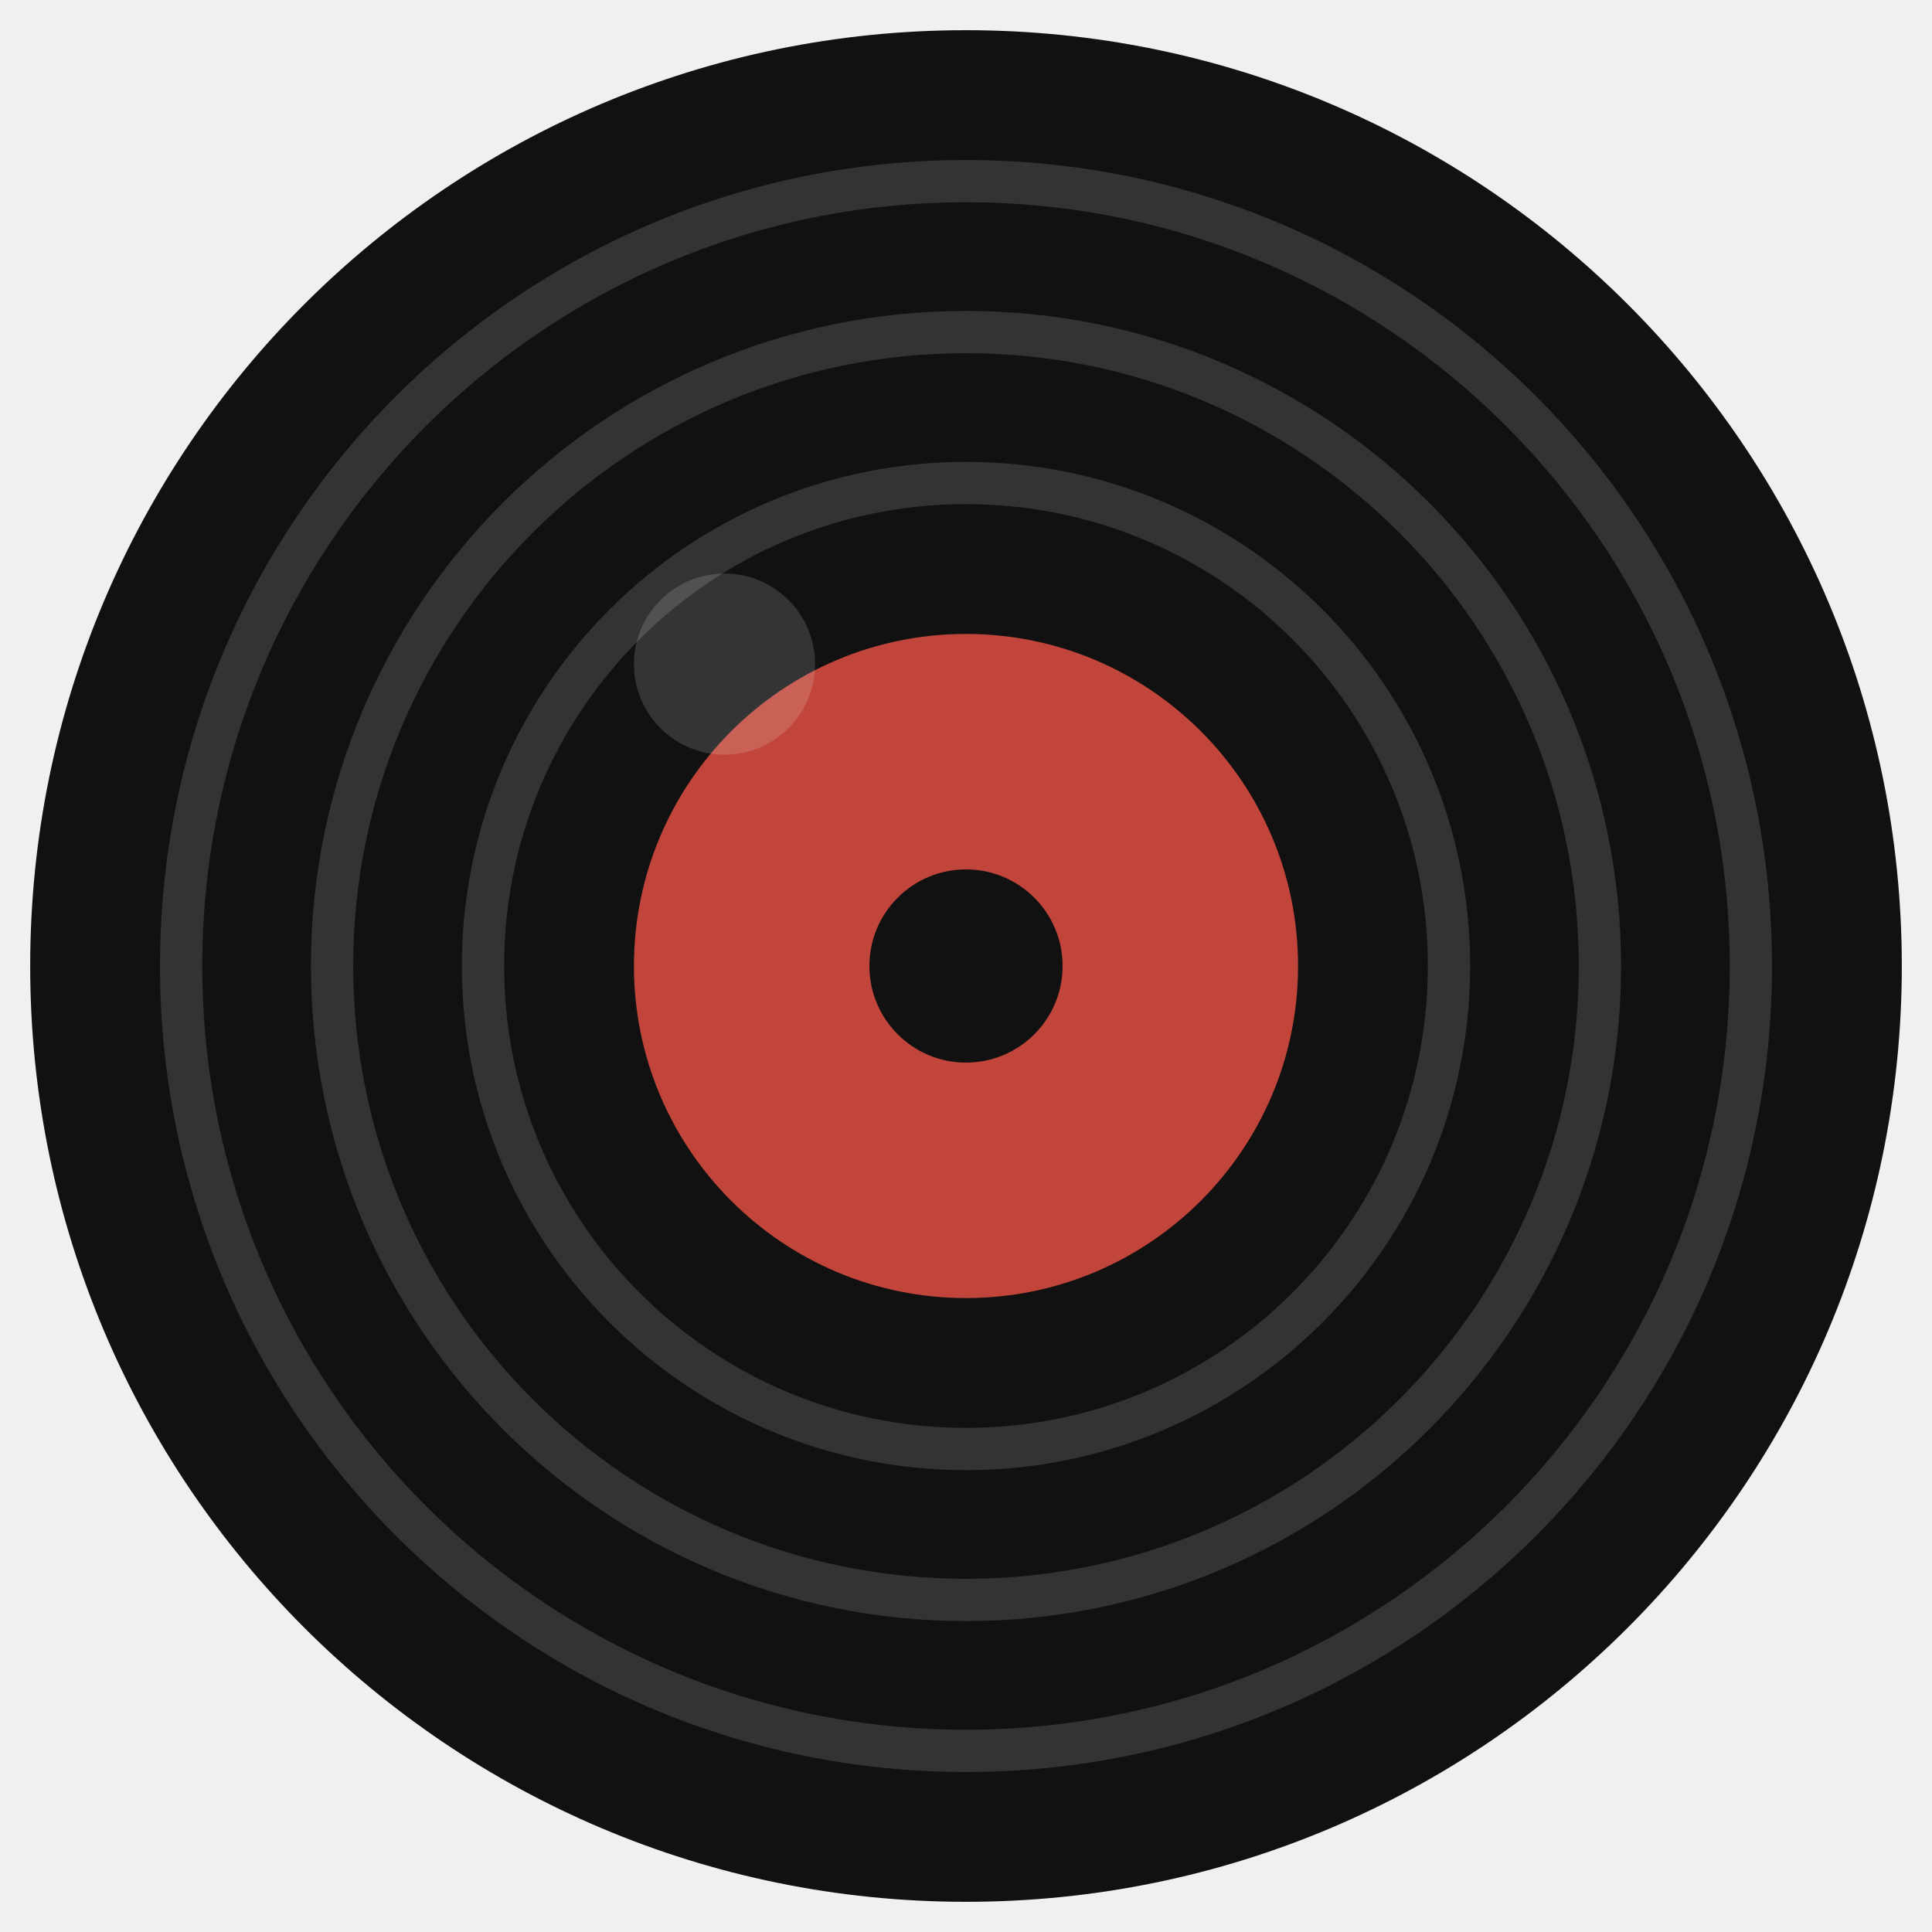
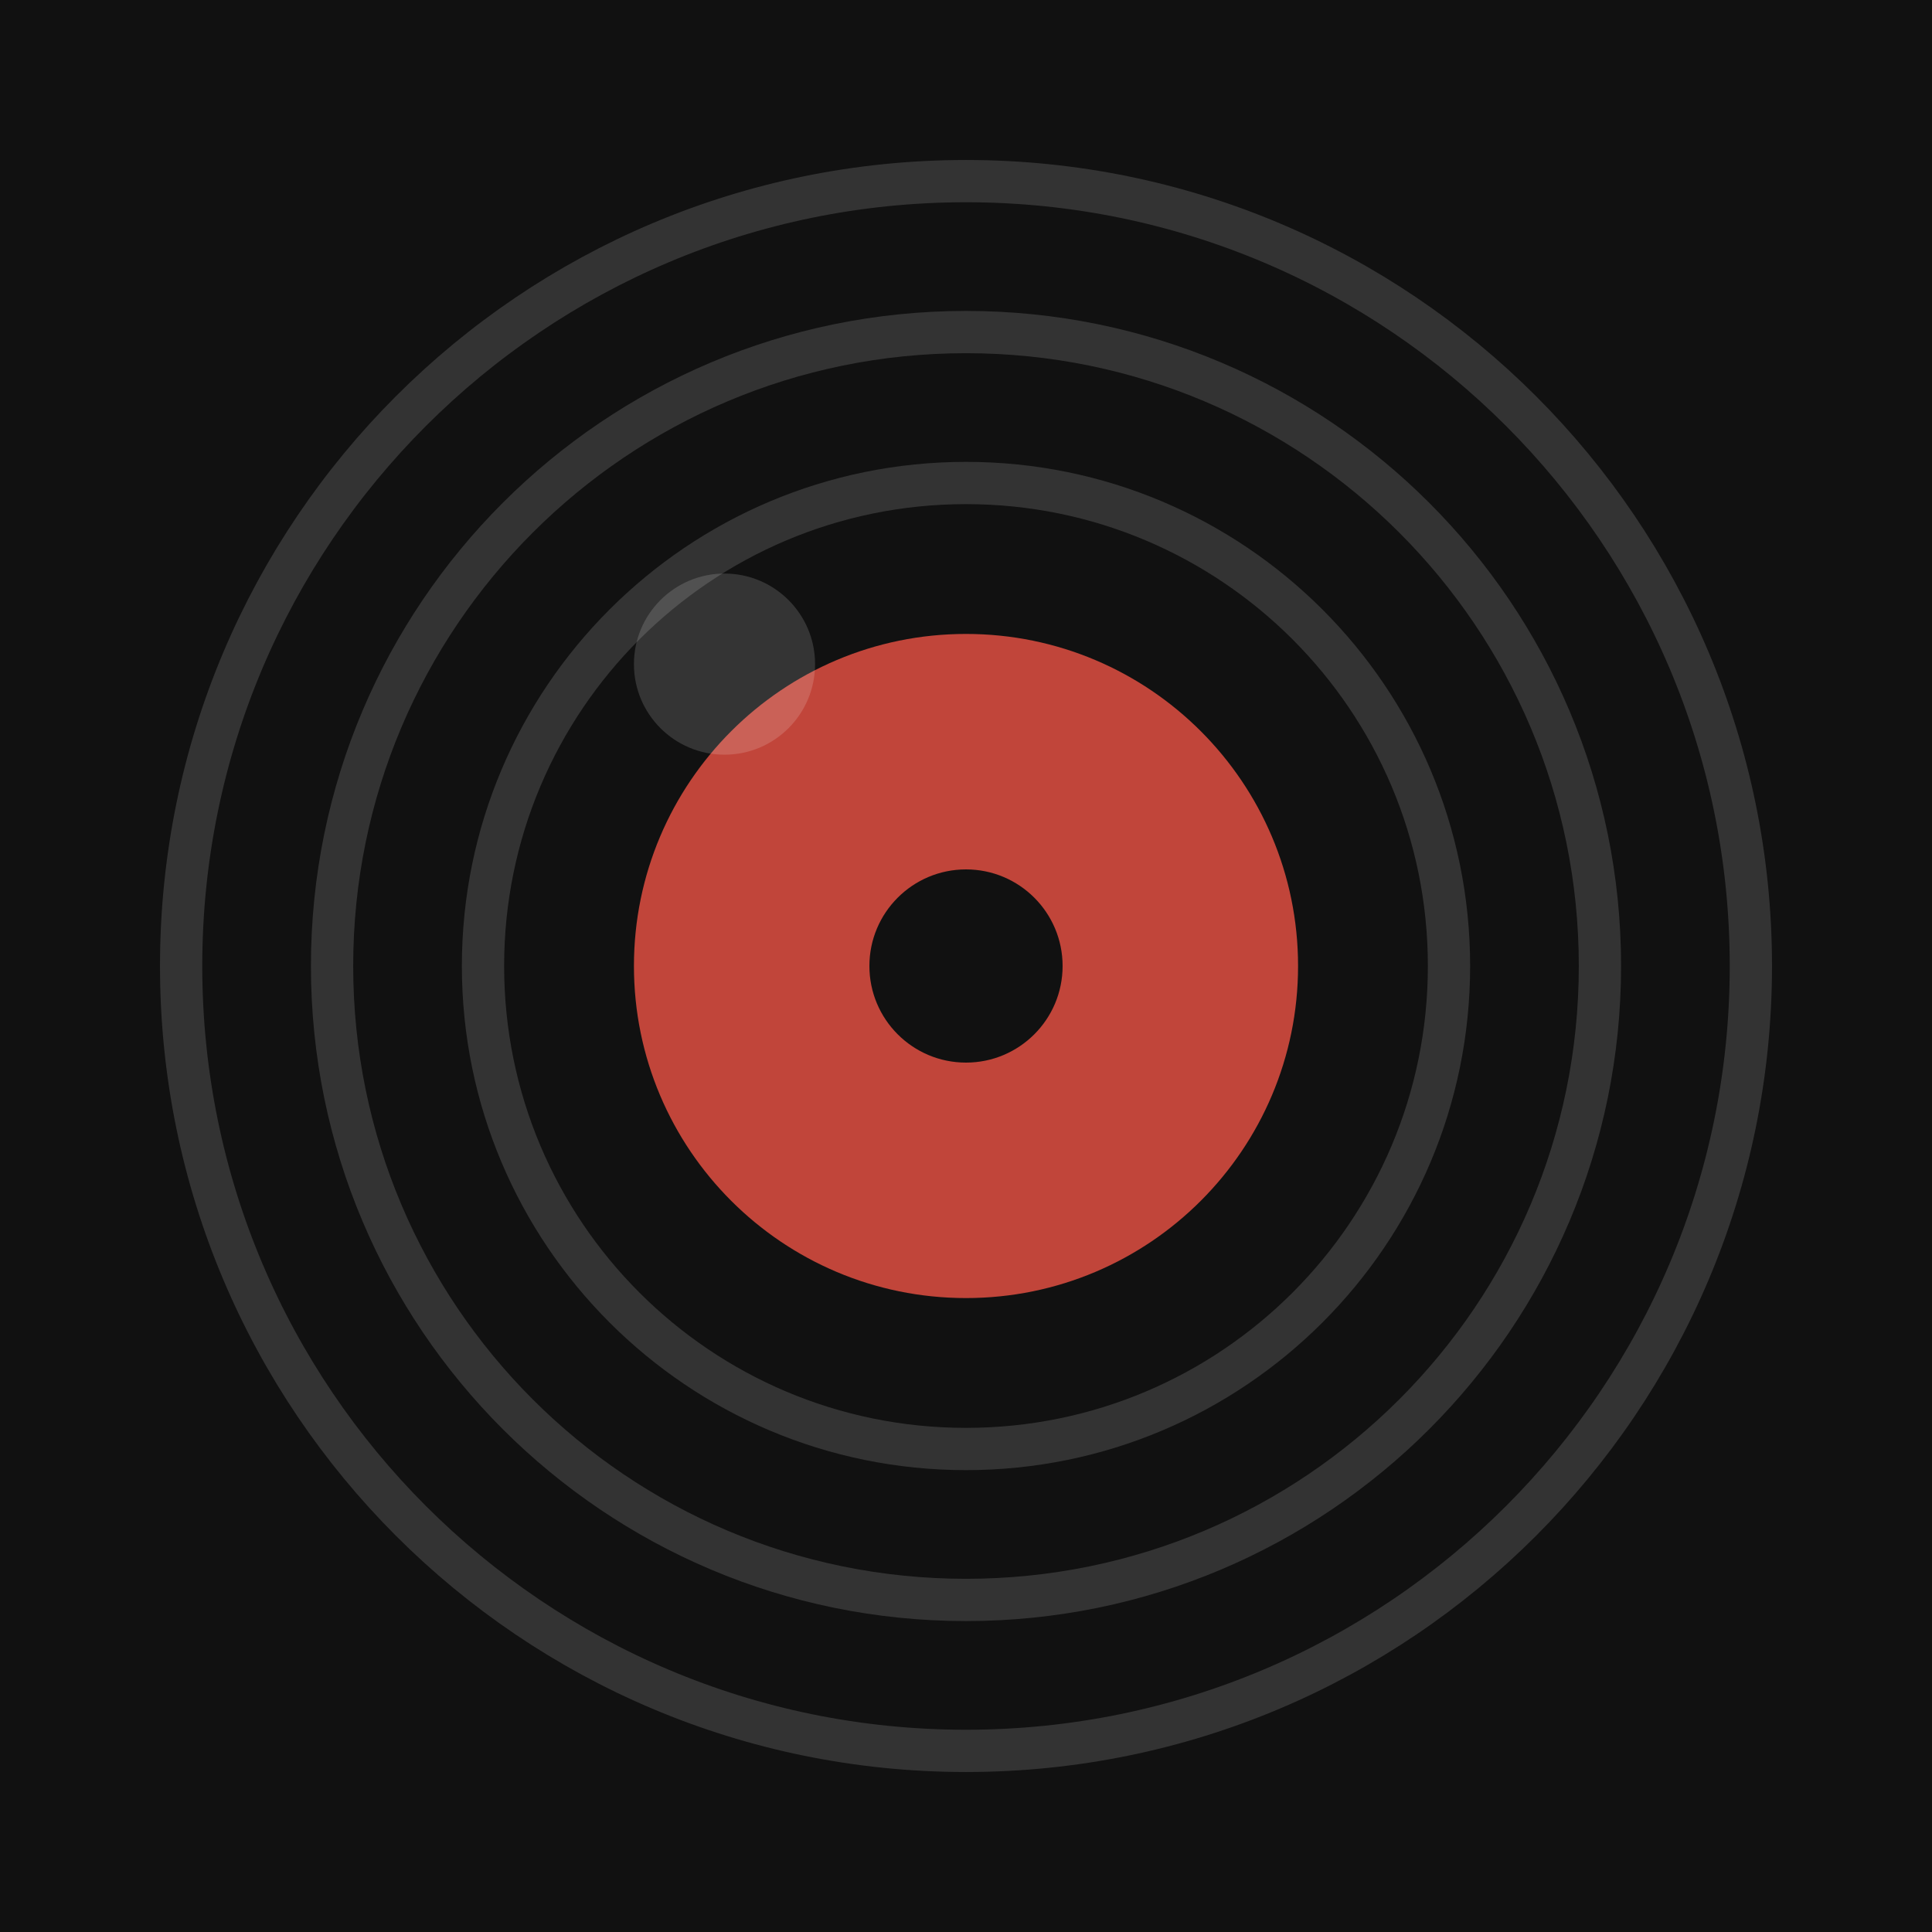
<svg xmlns="http://www.w3.org/2000/svg" width="64" height="64" viewBox="0 0 64 64">
+   <rect width="64" height="64" fill="#111111" />
  <circle cx="32" cy="32" r="31" fill="#111111" />
  <circle cx="32" cy="32" r="26" fill="none" stroke="#333333" stroke-width="1.4" />
  <circle cx="32" cy="32" r="21" fill="none" stroke="#333333" stroke-width="1.4" />
  <circle cx="32" cy="32" r="16" fill="none" stroke="#333333" stroke-width="1.4" />
  <circle cx="32" cy="32" r="11" fill="#c1453a" />
  <circle cx="32" cy="32" r="3.2" fill="#111111" />
  <circle cx="24" cy="22" r="3" fill="#ffffff" opacity="0.15" />
</svg>
